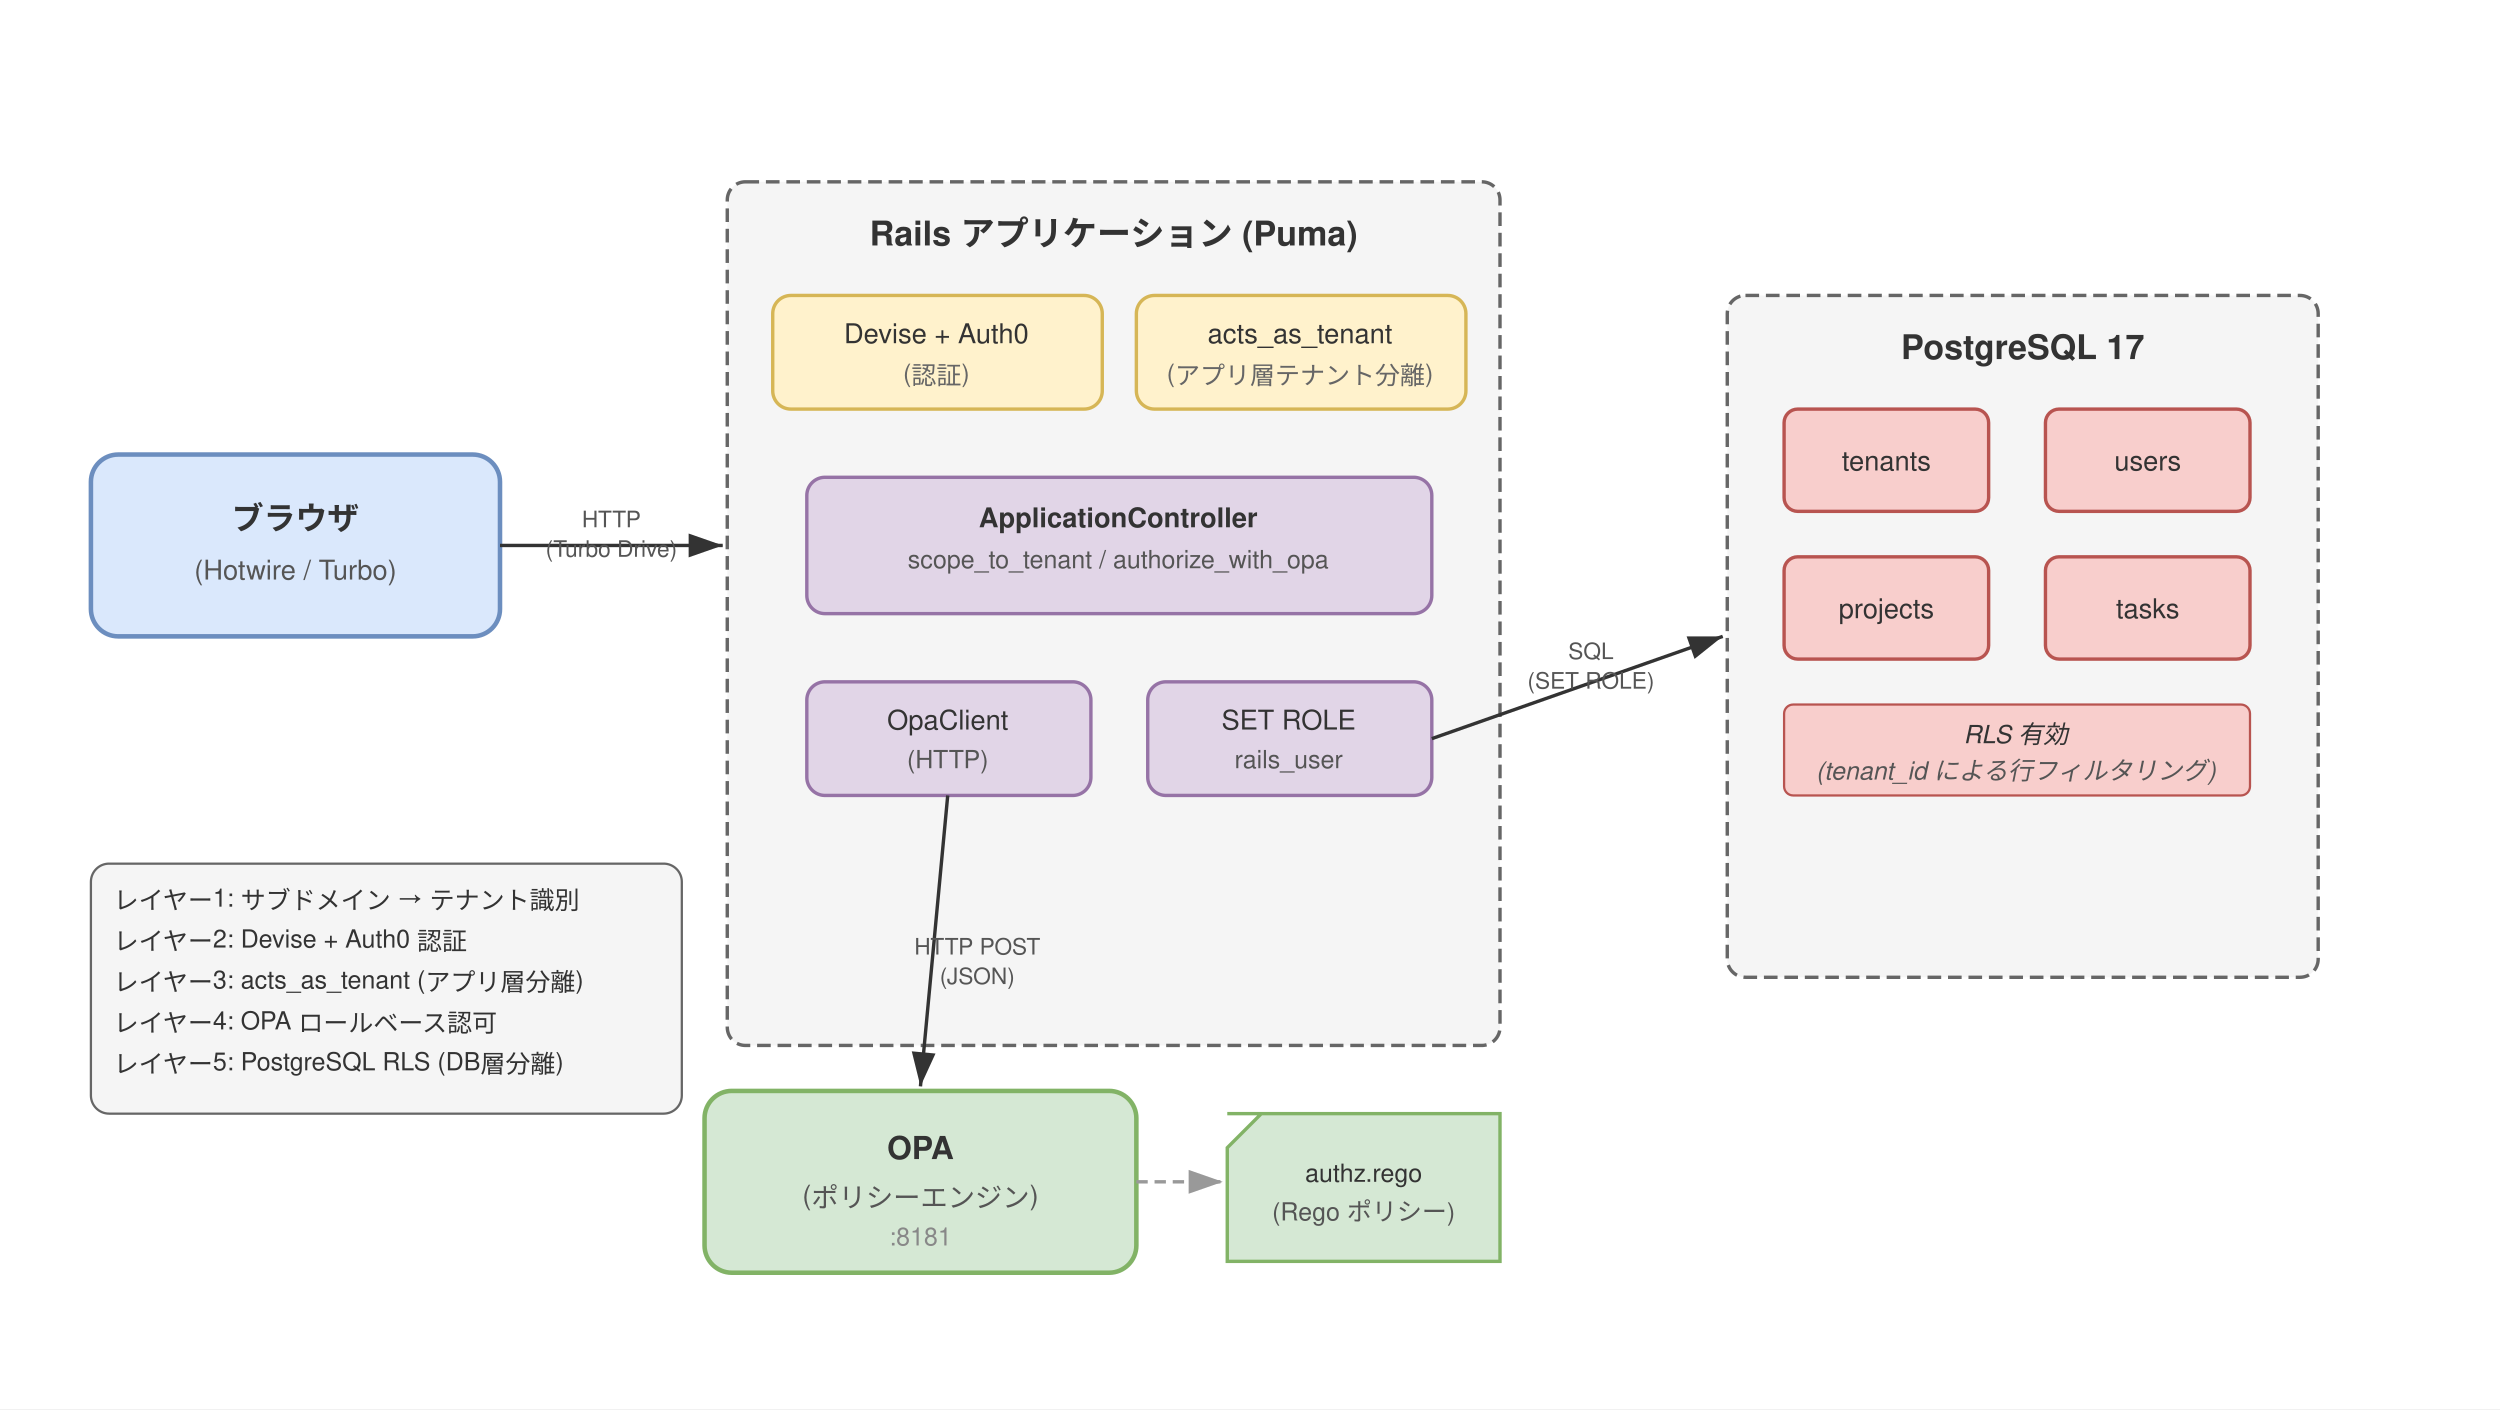
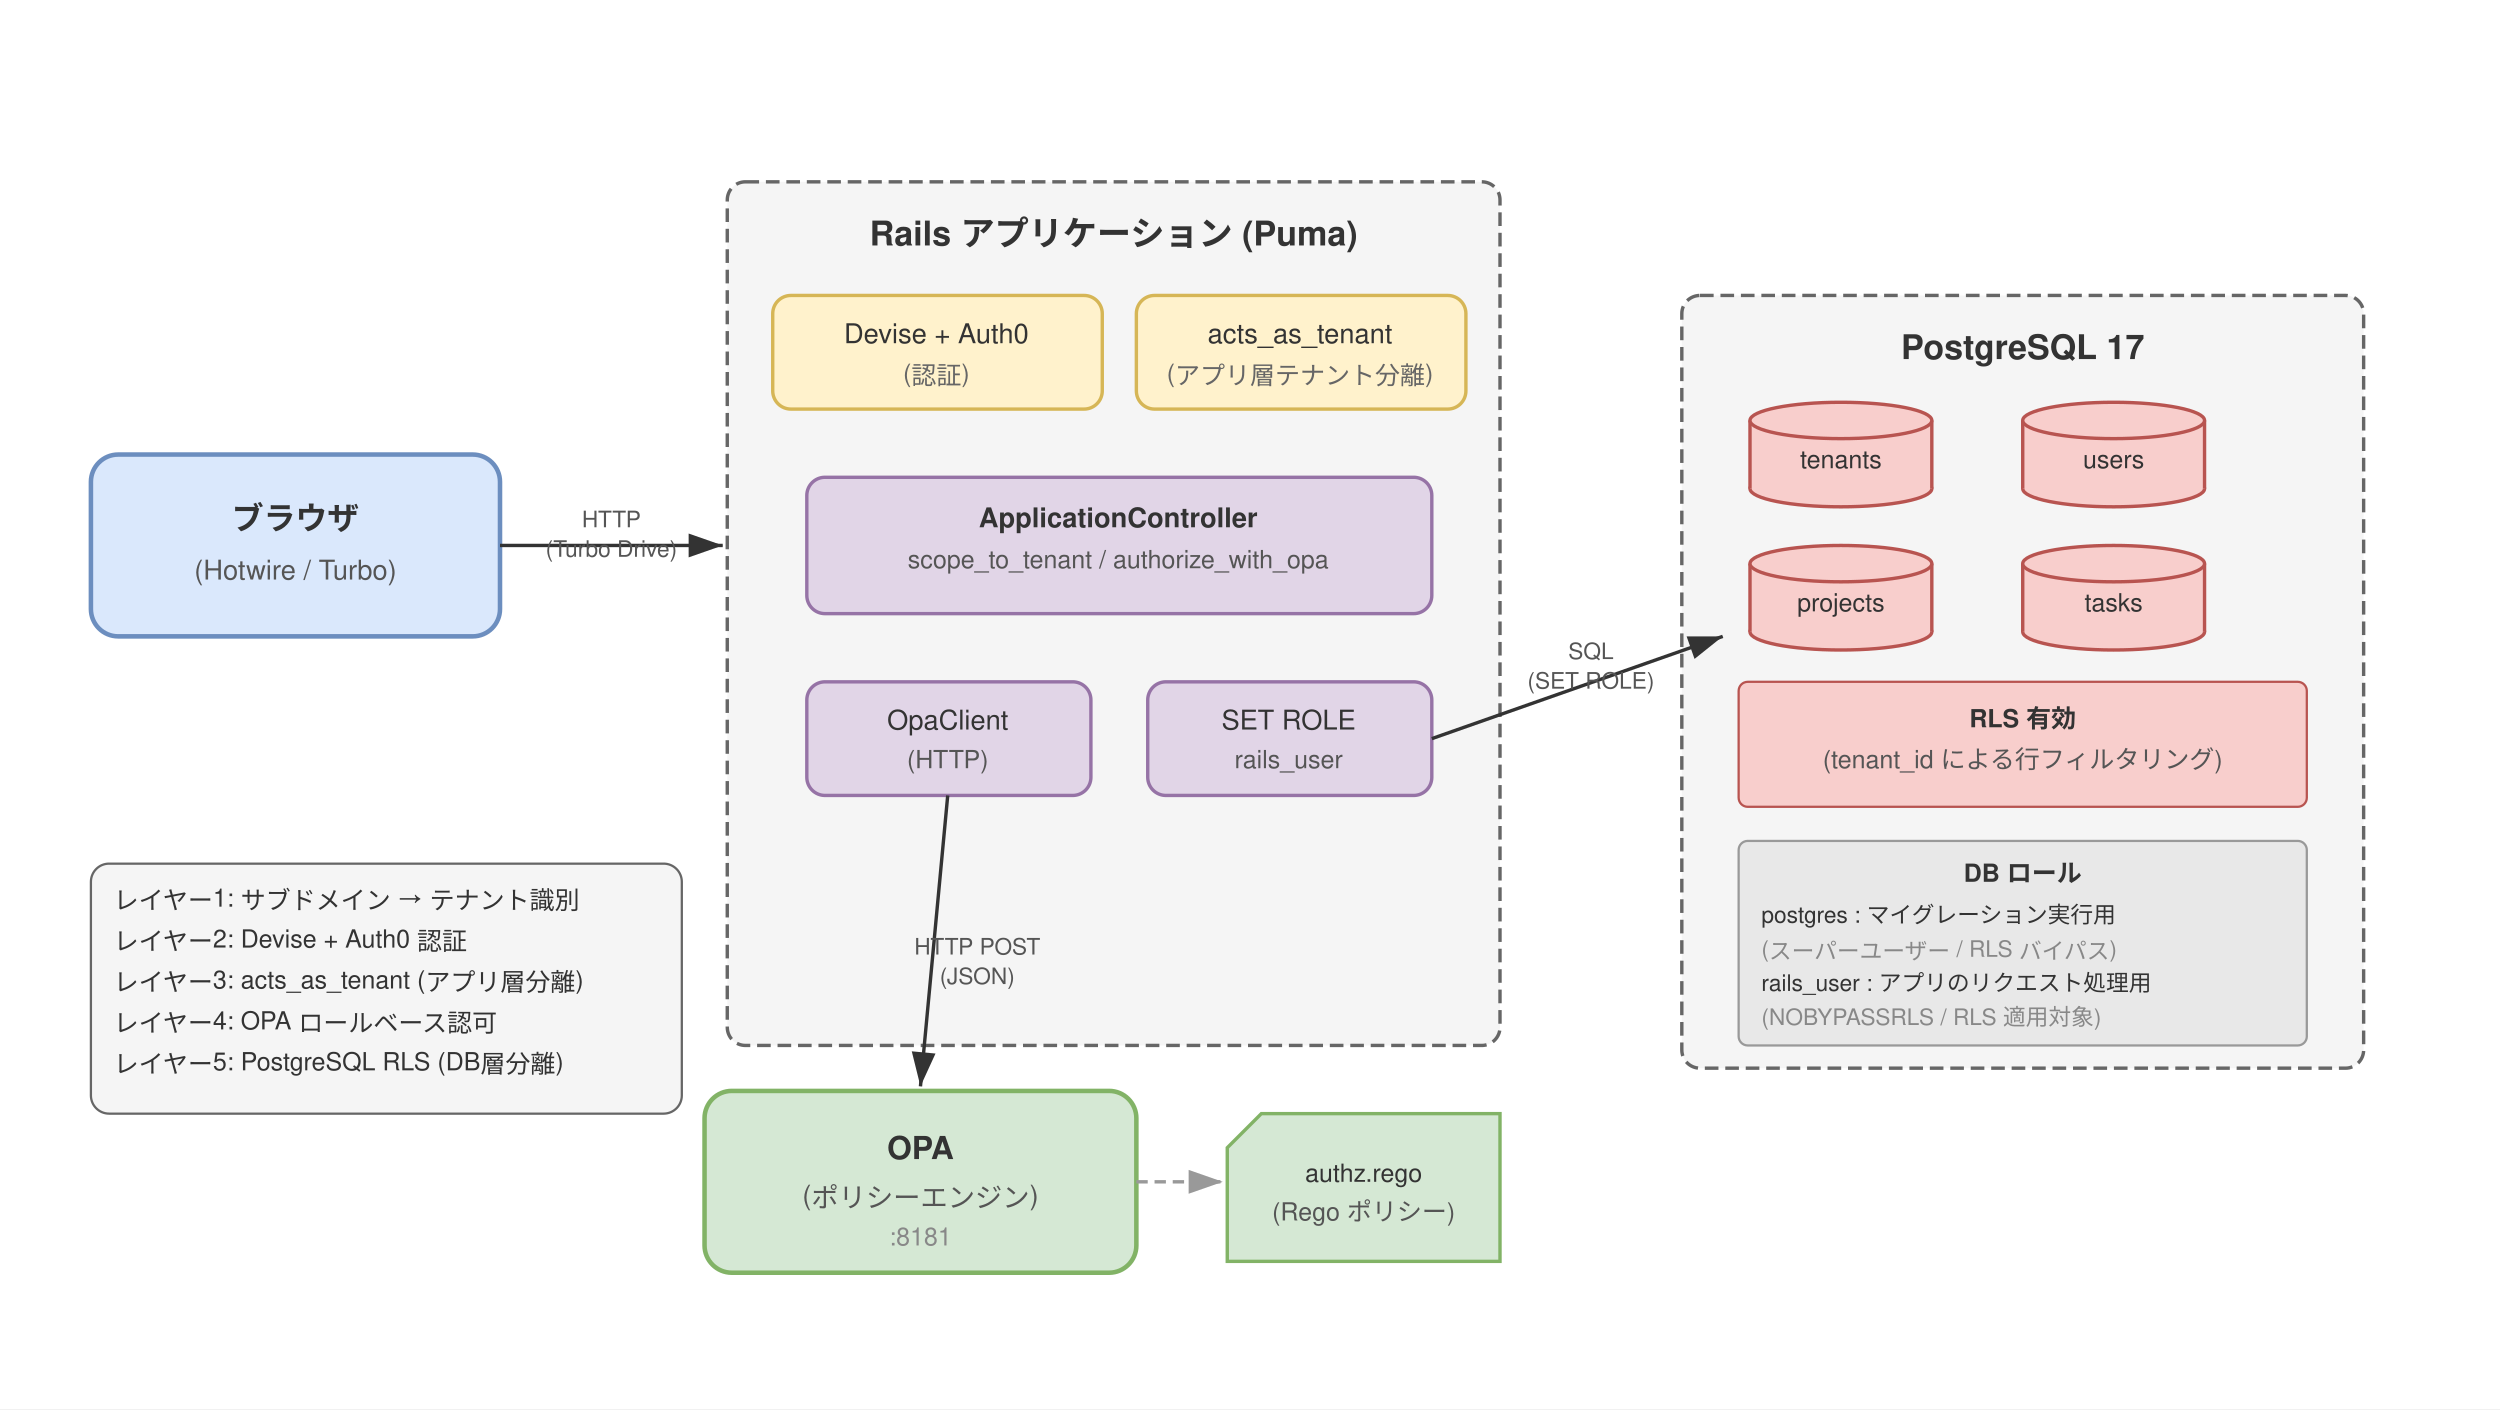
<svg xmlns="http://www.w3.org/2000/svg" viewBox="0 0 1100 620" font-family="Helvetica, Arial, sans-serif">
  <defs>
    <marker id="arrow" markerWidth="10" markerHeight="7" refX="10" refY="3.5" orient="auto">
      <polygon points="0 0, 10 3.5, 0 7" fill="#333" />
    </marker>
    <marker id="arrow-dash" markerWidth="10" markerHeight="7" refX="10" refY="3.5" orient="auto">
      <polygon points="0 0, 10 3.5, 0 7" fill="#999" />
    </marker>
  </defs>
  <rect width="1100" height="620" fill="#fff" />
  <rect x="40" y="200" width="180" height="80" rx="12" fill="#dae8fc" stroke="#6c8ebf" stroke-width="2" />
  <text x="130" y="233" text-anchor="middle" font-size="14" font-weight="bold" fill="#333">ブラウザ</text>
  <text x="130" y="255" text-anchor="middle" font-size="12" fill="#555">(Hotwire / Turbo)</text>
  <rect x="320" y="80" width="340" height="380" rx="8" fill="#f5f5f5" stroke="#666" stroke-width="1.5" stroke-dasharray="6,3" />
  <text x="490" y="108" text-anchor="middle" font-size="15" font-weight="bold" fill="#333">Rails アプリケーション (Puma)</text>
  <rect x="340" y="130" width="145" height="50" rx="8" fill="#fff2cc" stroke="#d6b656" stroke-width="1.5" />
  <text x="412" y="151" text-anchor="middle" font-size="12" fill="#333">Devise + Auth0</text>
  <text x="412" y="168" text-anchor="middle" font-size="11" fill="#666">(認証)</text>
  <rect x="500" y="130" width="145" height="50" rx="8" fill="#fff2cc" stroke="#d6b656" stroke-width="1.5" />
  <text x="572" y="151" text-anchor="middle" font-size="12" fill="#333">acts_as_tenant</text>
  <text x="572" y="168" text-anchor="middle" font-size="11" fill="#666">(アプリ層テナント分離)</text>
  <rect x="355" y="210" width="275" height="60" rx="8" fill="#e1d5e7" stroke="#9673a6" stroke-width="1.5" />
  <text x="492" y="232" text-anchor="middle" font-size="12" font-weight="bold" fill="#333">ApplicationController</text>
  <text x="492" y="250" text-anchor="middle" font-size="11" fill="#555">scope_to_tenant / authorize_with_opa</text>
  <rect x="355" y="300" width="125" height="50" rx="8" fill="#e1d5e7" stroke="#9673a6" stroke-width="1.5" />
  <text x="417" y="321" text-anchor="middle" font-size="12" fill="#333">OpaClient</text>
  <text x="417" y="338" text-anchor="middle" font-size="11" fill="#555">(HTTP)</text>
  <rect x="505" y="300" width="125" height="50" rx="8" fill="#e1d5e7" stroke="#9673a6" stroke-width="1.5" />
  <text x="567" y="321" text-anchor="middle" font-size="12" fill="#333">SET ROLE</text>
  <text x="567" y="338" text-anchor="middle" font-size="11" fill="#555">rails_user</text>
  <rect x="310" y="480" width="190" height="80" rx="12" fill="#d5e8d4" stroke="#82b366" stroke-width="2" />
  <text x="405" y="510" text-anchor="middle" font-size="14" font-weight="bold" fill="#333">OPA</text>
  <text x="405" y="530" text-anchor="middle" font-size="12" fill="#555">(ポリシーエンジン)</text>
  <text x="405" y="548" text-anchor="middle" font-size="11" fill="#888">:8181</text>
-   <path d="M540,490 L660,490 L660,555 L540,555 L540,505 L555,490 Z" fill="#d5e8d4" stroke="#82b366" stroke-width="1.5" />
+   <path d="M555,490 L660,490 L660,555 L540,555 L540,505 L555,490 Z" fill="#d5e8d4" stroke="#82b366" stroke-width="1.5" />
  <text x="600" y="520" text-anchor="middle" font-size="11" fill="#333">authz.rego</text>
  <text x="600" y="537" text-anchor="middle" font-size="11" fill="#555">(Rego ポリシー)</text>
-   <rect x="760" y="130" width="260" height="300" rx="8" fill="#f5f5f5" stroke="#666" stroke-width="1.5" stroke-dasharray="6,3" />
+   <rect x="740" y="130" width="300" height="340" rx="8" fill="#f5f5f5" stroke="#666" stroke-width="1.5" stroke-dasharray="6,3" />
  <text x="890" y="158" text-anchor="middle" font-size="15" font-weight="bold" fill="#333">PostgreSQL 17</text>
-   <rect x="785" y="180" width="90" height="45" rx="6" fill="#f8cecc" stroke="#b85450" stroke-width="1.5" />
-   <text x="830" y="207" text-anchor="middle" font-size="12" fill="#333">tenants</text>
-   <rect x="900" y="180" width="90" height="45" rx="6" fill="#f8cecc" stroke="#b85450" stroke-width="1.5" />
-   <text x="945" y="207" text-anchor="middle" font-size="12" fill="#333">users</text>
-   <rect x="785" y="245" width="90" height="45" rx="6" fill="#f8cecc" stroke="#b85450" stroke-width="1.5" />
-   <text x="830" y="272" text-anchor="middle" font-size="12" fill="#333">projects</text>
-   <rect x="900" y="245" width="90" height="45" rx="6" fill="#f8cecc" stroke="#b85450" stroke-width="1.5" />
-   <text x="945" y="272" text-anchor="middle" font-size="12" fill="#333">tasks</text>
-   <rect x="785" y="310" width="205" height="40" rx="4" fill="#f8cecc" stroke="#b85450" stroke-width="1" />
-   <text x="887" y="327" text-anchor="middle" font-size="11" font-style="italic" fill="#333">RLS 有効</text>
-   <text x="887" y="343" text-anchor="middle" font-size="11" font-style="italic" fill="#555">(tenant_id による行フィルタリング)</text>
+   <ellipse cx="810" cy="215" rx="40" ry="8" fill="#f8cecc" stroke="#b85450" stroke-width="1.5" />
+   <rect x="770" y="185" width="80" height="30" fill="#f8cecc" stroke="none" />
+   <line x1="770" y1="185" x2="770" y2="215" stroke="#b85450" stroke-width="1.5" />
+   <line x1="850" y1="185" x2="850" y2="215" stroke="#b85450" stroke-width="1.5" />
+   <ellipse cx="810" cy="185" rx="40" ry="8" fill="#f8cecc" stroke="#b85450" stroke-width="1.5" />
+   <text x="810" y="206" text-anchor="middle" font-size="11" fill="#333">tenants</text>
+   <ellipse cx="930" cy="215" rx="40" ry="8" fill="#f8cecc" stroke="#b85450" stroke-width="1.5" />
+   <rect x="890" y="185" width="80" height="30" fill="#f8cecc" stroke="none" />
+   <line x1="890" y1="185" x2="890" y2="215" stroke="#b85450" stroke-width="1.5" />
+   <line x1="970" y1="185" x2="970" y2="215" stroke="#b85450" stroke-width="1.5" />
+   <ellipse cx="930" cy="185" rx="40" ry="8" fill="#f8cecc" stroke="#b85450" stroke-width="1.5" />
+   <text x="930" y="206" text-anchor="middle" font-size="11" fill="#333">users</text>
+   <ellipse cx="810" cy="278" rx="40" ry="8" fill="#f8cecc" stroke="#b85450" stroke-width="1.5" />
+   <rect x="770" y="248" width="80" height="30" fill="#f8cecc" stroke="none" />
+   <line x1="770" y1="248" x2="770" y2="278" stroke="#b85450" stroke-width="1.5" />
+   <line x1="850" y1="248" x2="850" y2="278" stroke="#b85450" stroke-width="1.5" />
+   <ellipse cx="810" cy="248" rx="40" ry="8" fill="#f8cecc" stroke="#b85450" stroke-width="1.5" />
+   <text x="810" y="269" text-anchor="middle" font-size="11" fill="#333">projects</text>
+   <ellipse cx="930" cy="278" rx="40" ry="8" fill="#f8cecc" stroke="#b85450" stroke-width="1.5" />
+   <rect x="890" y="248" width="80" height="30" fill="#f8cecc" stroke="none" />
+   <line x1="890" y1="248" x2="890" y2="278" stroke="#b85450" stroke-width="1.5" />
+   <line x1="970" y1="248" x2="970" y2="278" stroke="#b85450" stroke-width="1.5" />
+   <ellipse cx="930" cy="248" rx="40" ry="8" fill="#f8cecc" stroke="#b85450" stroke-width="1.5" />
+   <text x="930" y="269" text-anchor="middle" font-size="11" fill="#333">tasks</text>
+   <rect x="765" y="300" width="250" height="55" rx="4" fill="#f8cecc" stroke="#b85450" stroke-width="1" />
+   <text x="890" y="320" text-anchor="middle" font-size="11" font-weight="bold" fill="#333">RLS 有効</text>
+   <text x="890" y="338" text-anchor="middle" font-size="11" fill="#555">(tenant_id による行フィルタリング)</text>
+   <rect x="765" y="370" width="250" height="90" rx="4" fill="#e8e8e8" stroke="#999" stroke-width="1" />
+   <text x="890" y="388" text-anchor="middle" font-size="11" font-weight="bold" fill="#333">DB ロール</text>
+   <text x="775" y="406" font-size="10" fill="#333">postgres : マイグレーション実行用</text>
+   <text x="775" y="421" font-size="10" fill="#888">(スーパーユーザー / RLS バイパス)</text>
+   <text x="775" y="436" font-size="10" fill="#333">rails_user : アプリのリクエスト処理用</text>
+   <text x="775" y="451" font-size="10" fill="#888">(NOBYPASSRLS / RLS 適用対象)</text>
  <rect x="40" y="380" width="260" height="110" rx="8" fill="#f5f5f5" stroke="#666" stroke-width="1" />
  <text x="50" y="400" font-size="11" fill="#333">レイヤー1: サブドメイン → テナント識別</text>
  <text x="50" y="418" font-size="11" fill="#333">レイヤー2: Devise + Auth0 認証</text>
  <text x="50" y="436" font-size="11" fill="#333">レイヤー3: acts_as_tenant (アプリ層分離)</text>
  <text x="50" y="454" font-size="11" fill="#333">レイヤー4: OPA ロールベース認可</text>
  <text x="50" y="472" font-size="11" fill="#333">レイヤー5: PostgreSQL RLS (DB層分離)</text>
  <line x1="220" y1="240" x2="318" y2="240" stroke="#333" stroke-width="1.5" marker-end="url(#arrow)" />
  <text x="269" y="232" text-anchor="middle" font-size="10" fill="#555">HTTP</text>
  <text x="269" y="245" text-anchor="middle" font-size="10" fill="#555">(Turbo Drive)</text>
  <line x1="630" y1="325" x2="758" y2="280" stroke="#333" stroke-width="1.5" marker-end="url(#arrow)" />
  <text x="700" y="290" text-anchor="middle" font-size="10" fill="#555">SQL</text>
  <text x="700" y="303" text-anchor="middle" font-size="10" fill="#555">(SET ROLE)</text>
  <line x1="417" y1="350" x2="405" y2="478" stroke="#333" stroke-width="1.5" marker-end="url(#arrow)" />
  <text x="430" y="420" text-anchor="middle" font-size="10" fill="#555">HTTP POST</text>
  <text x="430" y="433" text-anchor="middle" font-size="10" fill="#555">(JSON)</text>
  <line x1="500" y1="520" x2="538" y2="520" stroke="#999" stroke-width="1.5" stroke-dasharray="5,3" marker-end="url(#arrow-dash)" />
</svg>
